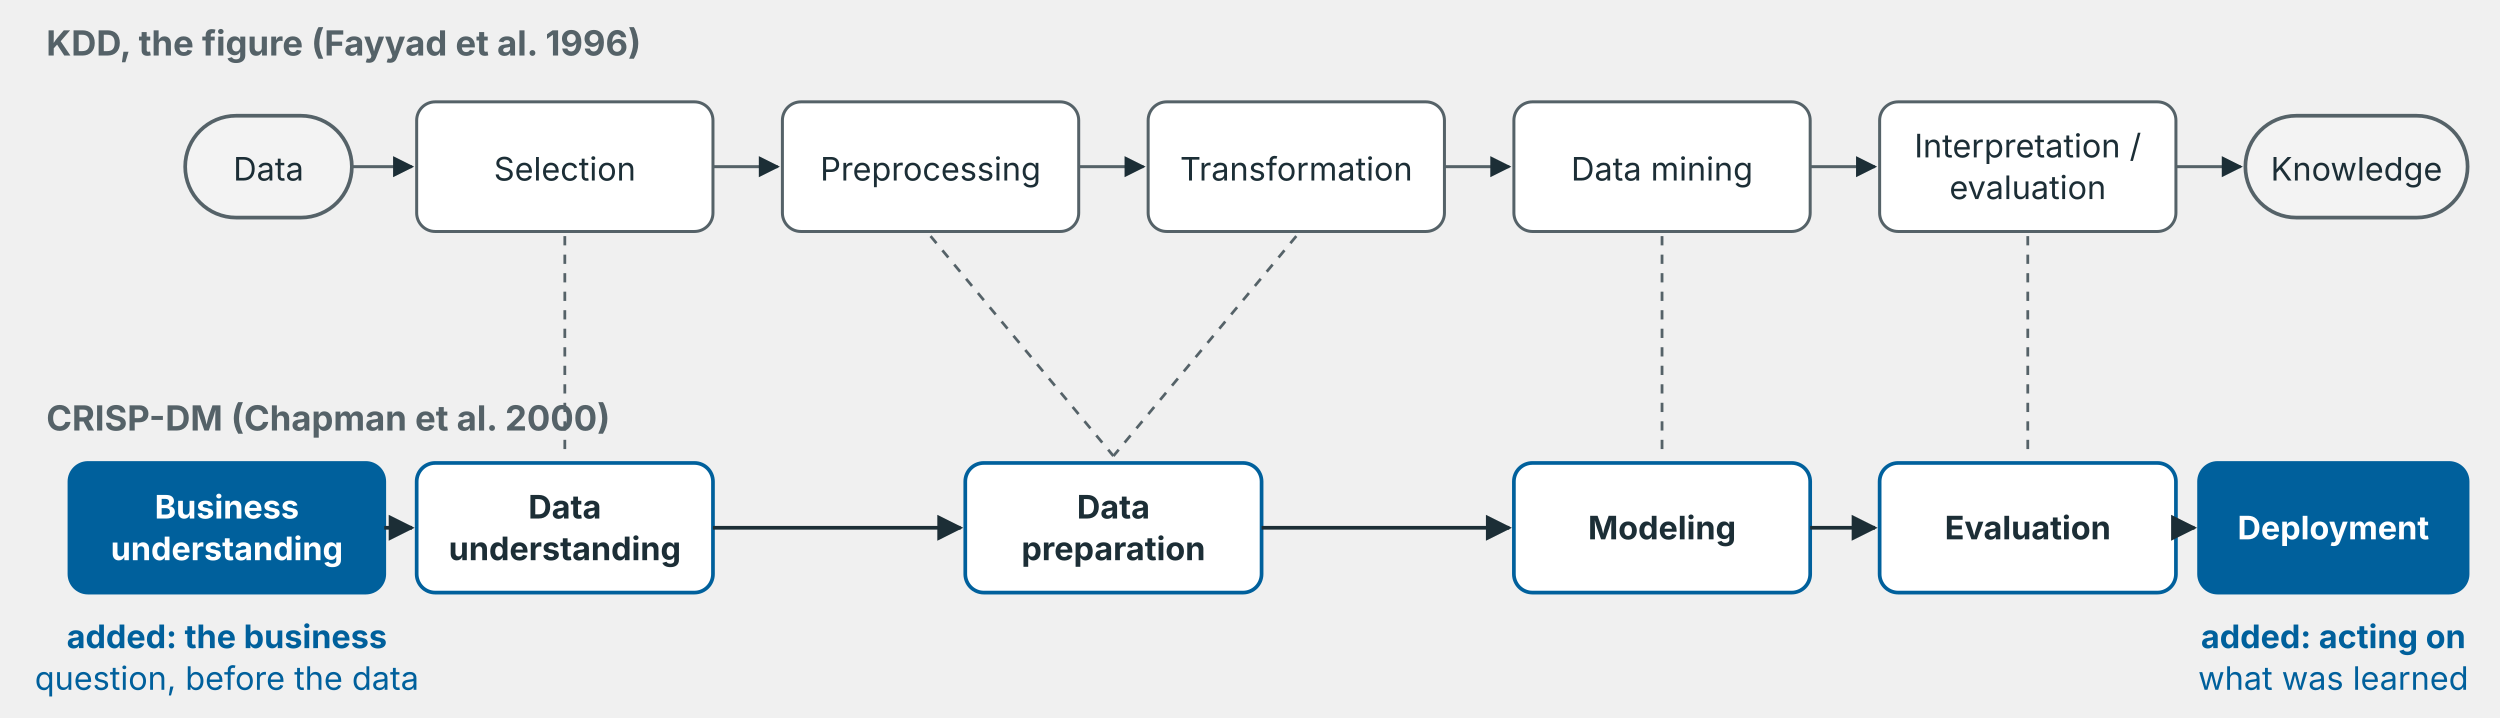
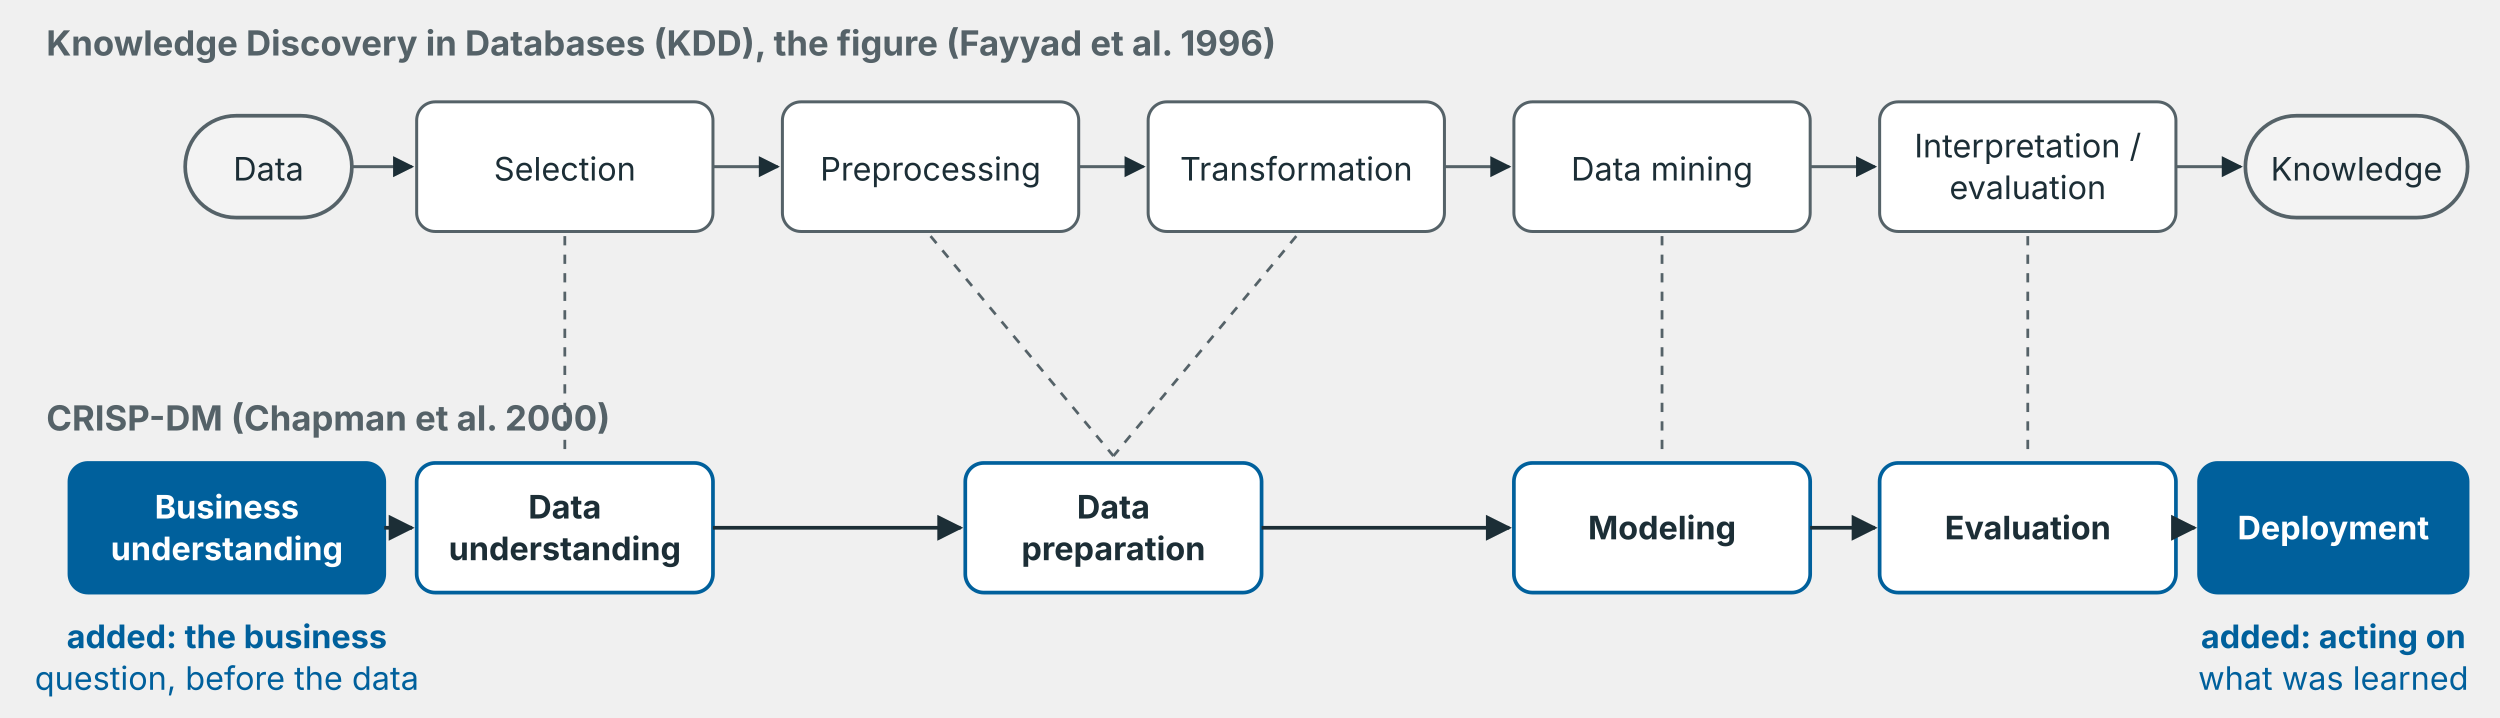
<svg xmlns="http://www.w3.org/2000/svg" viewBox="0 0 1080 310" font-family="Inter, Arimo, Helvetica, sans-serif">
  <defs>
    <marker id="ah" viewBox="0 0 10 10" refX="9" refY="5" markerWidth="7" markerHeight="7" orient="auto-start-reverse">
      <path d="M0,0 L10,5 L0,10 z" fill="#1c2e36" />
    </marker>
    <marker id="ahA" viewBox="0 0 10 10" refX="9" refY="5" markerWidth="7" markerHeight="7" orient="auto-start-reverse">
      <path class="accent-fill" d="M0,0 L10,5 L0,10 z" fill="#00609c" />
    </marker>
  </defs>
  <g data-step="1">
-     <text x="20" y="24" font-size="15" font-weight="bold" text-anchor="start" fill="#556268">KDD, the figure (Fayyad et al. 1996)</text>
+     <text x="20" y="24" font-size="15" font-weight="bold" text-anchor="start" fill="#556268">Knowledge Discovery in Databases (KDD), the figure (Fayyad et al. 1996)</text>
    <rect x="80" y="50" width="72" height="44" rx="22" fill="#f3f3f3" stroke="#556268" stroke-width="1.6" />
    <text x="116" y="78" font-size="14" font-weight="normal" text-anchor="middle" fill="#1c2e36">Data</text>
    <rect x="970" y="50" width="96" height="44" rx="22" fill="#f3f3f3" stroke="#556268" stroke-width="1.6" />
    <text x="1018" y="78" font-size="14" font-weight="normal" text-anchor="middle" fill="#1c2e36">Knowledge</text>
    <rect x="180" y="44" width="128" height="56" rx="8" fill="#ffffff" stroke="#556268" stroke-width="1.3" />
    <text x="244" y="78" font-size="14" font-weight="normal" text-anchor="middle" fill="#1c2e36">Selection</text>
    <rect x="338" y="44" width="128" height="56" rx="8" fill="#ffffff" stroke="#556268" stroke-width="1.3" />
    <text x="402" y="78" font-size="14" font-weight="normal" text-anchor="middle" fill="#1c2e36">Preprocessing</text>
    <rect x="496" y="44" width="128" height="56" rx="8" fill="#ffffff" stroke="#556268" stroke-width="1.3" />
    <text x="560" y="78" font-size="14" font-weight="normal" text-anchor="middle" fill="#1c2e36">Transformation</text>
    <rect x="654" y="44" width="128" height="56" rx="8" fill="#ffffff" stroke="#556268" stroke-width="1.3" />
    <text x="718" y="78" font-size="14" font-weight="normal" text-anchor="middle" fill="#1c2e36">Data mining</text>
    <rect x="812" y="44" width="128" height="56" rx="8" fill="#ffffff" stroke="#556268" stroke-width="1.3" />
    <text x="876" y="68" font-size="14" font-weight="normal" text-anchor="middle" fill="#1c2e36">Interpretation /</text>
    <text x="876" y="86" font-size="14" font-weight="normal" text-anchor="middle" fill="#1c2e36">evaluation</text>
    <line x1="152" y1="72" x2="178" y2="72" stroke="#556268" stroke-width="1.3" marker-end="url(#ah)" />
    <line x1="308" y1="72" x2="336" y2="72" stroke="#556268" stroke-width="1.3" marker-end="url(#ah)" />
    <line x1="466" y1="72" x2="494" y2="72" stroke="#556268" stroke-width="1.3" marker-end="url(#ah)" />
    <line x1="624" y1="72" x2="652" y2="72" stroke="#556268" stroke-width="1.3" marker-end="url(#ah)" />
    <line x1="782" y1="72" x2="810" y2="72" stroke="#556268" stroke-width="1.3" marker-end="url(#ah)" />
    <line x1="940" y1="72" x2="968" y2="72" stroke="#556268" stroke-width="1.3" marker-end="url(#ah)" />
  </g>
  <g data-step="2">
    <text x="20" y="186" font-size="15" font-weight="bold" text-anchor="start" fill="#556268">CRISP-DM (Chapman et al. 2000)</text>
    <rect class="accent-stroke" x="180" y="200" width="128" height="56" rx="8" fill="#ffffff" stroke="#00609c" stroke-width="1.6" />
    <text x="244.0" y="224" font-size="14" font-weight="bold" text-anchor="middle" fill="#1c2e36">Data</text>
    <text x="244.0" y="242" font-size="14" font-weight="bold" text-anchor="middle" fill="#1c2e36">understanding</text>
    <rect class="accent-stroke" x="417" y="200" width="128" height="56" rx="8" fill="#ffffff" stroke="#00609c" stroke-width="1.6" />
    <text x="481.0" y="224" font-size="14" font-weight="bold" text-anchor="middle" fill="#1c2e36">Data</text>
    <text x="481.0" y="242" font-size="14" font-weight="bold" text-anchor="middle" fill="#1c2e36">preparation</text>
    <rect class="accent-stroke" x="654" y="200" width="128" height="56" rx="8" fill="#ffffff" stroke="#00609c" stroke-width="1.6" />
    <text x="718.0" y="233" font-size="14" font-weight="bold" text-anchor="middle" fill="#1c2e36">Modeling</text>
    <rect class="accent-stroke" x="812" y="200" width="128" height="56" rx="8" fill="#ffffff" stroke="#00609c" stroke-width="1.6" />
    <text x="876.0" y="233" font-size="14" font-weight="bold" text-anchor="middle" fill="#1c2e36">Evaluation</text>
    <line x1="244" y1="102" x2="244" y2="197" stroke="#556268" stroke-width="1.2" stroke-dasharray="4 4" />
    <line x1="402" y1="102" x2="481" y2="197" stroke="#556268" stroke-width="1.2" stroke-dasharray="4 4" />
    <line x1="560" y1="102" x2="481" y2="197" stroke="#556268" stroke-width="1.2" stroke-dasharray="4 4" />
    <line x1="718" y1="102" x2="718" y2="197" stroke="#556268" stroke-width="1.2" stroke-dasharray="4 4" />
    <line x1="876" y1="102" x2="876" y2="197" stroke="#556268" stroke-width="1.2" stroke-dasharray="4 4" />
    <line x1="308" y1="228" x2="415" y2="228" stroke="#1c2e36" stroke-width="1.6" marker-end="url(#ah)" />
    <line x1="545" y1="228" x2="652" y2="228" stroke="#1c2e36" stroke-width="1.6" marker-end="url(#ah)" />
    <line x1="782" y1="228" x2="810" y2="228" stroke="#1c2e36" stroke-width="1.6" marker-end="url(#ah)" />
  </g>
  <g data-step="3">
    <rect class="accent-fill" x="30" y="200" width="136" height="56" rx="8" fill="#00609c" stroke="#00609c" stroke-width="1.6" />
    <text x="98.0" y="224" font-size="14" font-weight="bold" text-anchor="middle" fill="#ffffff">Business</text>
    <text x="98.0" y="242" font-size="14" font-weight="bold" text-anchor="middle" fill="#ffffff">understanding</text>
    <rect class="accent-fill" x="950" y="200" width="116" height="56" rx="8" fill="#00609c" stroke="#00609c" stroke-width="1.6" />
    <text x="1008.0" y="233" font-size="14" font-weight="bold" text-anchor="middle" fill="#ffffff">Deployment</text>
    <line x1="166" y1="228" x2="178" y2="228" stroke="#1c2e36" stroke-width="1.6" marker-end="url(#ah)" />
    <line x1="940" y1="228" x2="948" y2="228" stroke="#1c2e36" stroke-width="1.6" marker-end="url(#ah)" />
    <text class="accent-fill" x="98" y="280" font-size="14" font-weight="bold" text-anchor="middle" fill="#00609c">added: the business</text>
    <text class="accent-fill" x="98" y="298" font-size="14" font-weight="normal" text-anchor="middle" fill="#00609c">question, before the data</text>
    <text class="accent-fill" x="1008" y="280" font-size="14" font-weight="bold" text-anchor="middle" fill="#00609c">added: acting on</text>
    <text class="accent-fill" x="1008" y="298" font-size="14" font-weight="normal" text-anchor="middle" fill="#00609c">what was learned</text>
  </g>
</svg>
